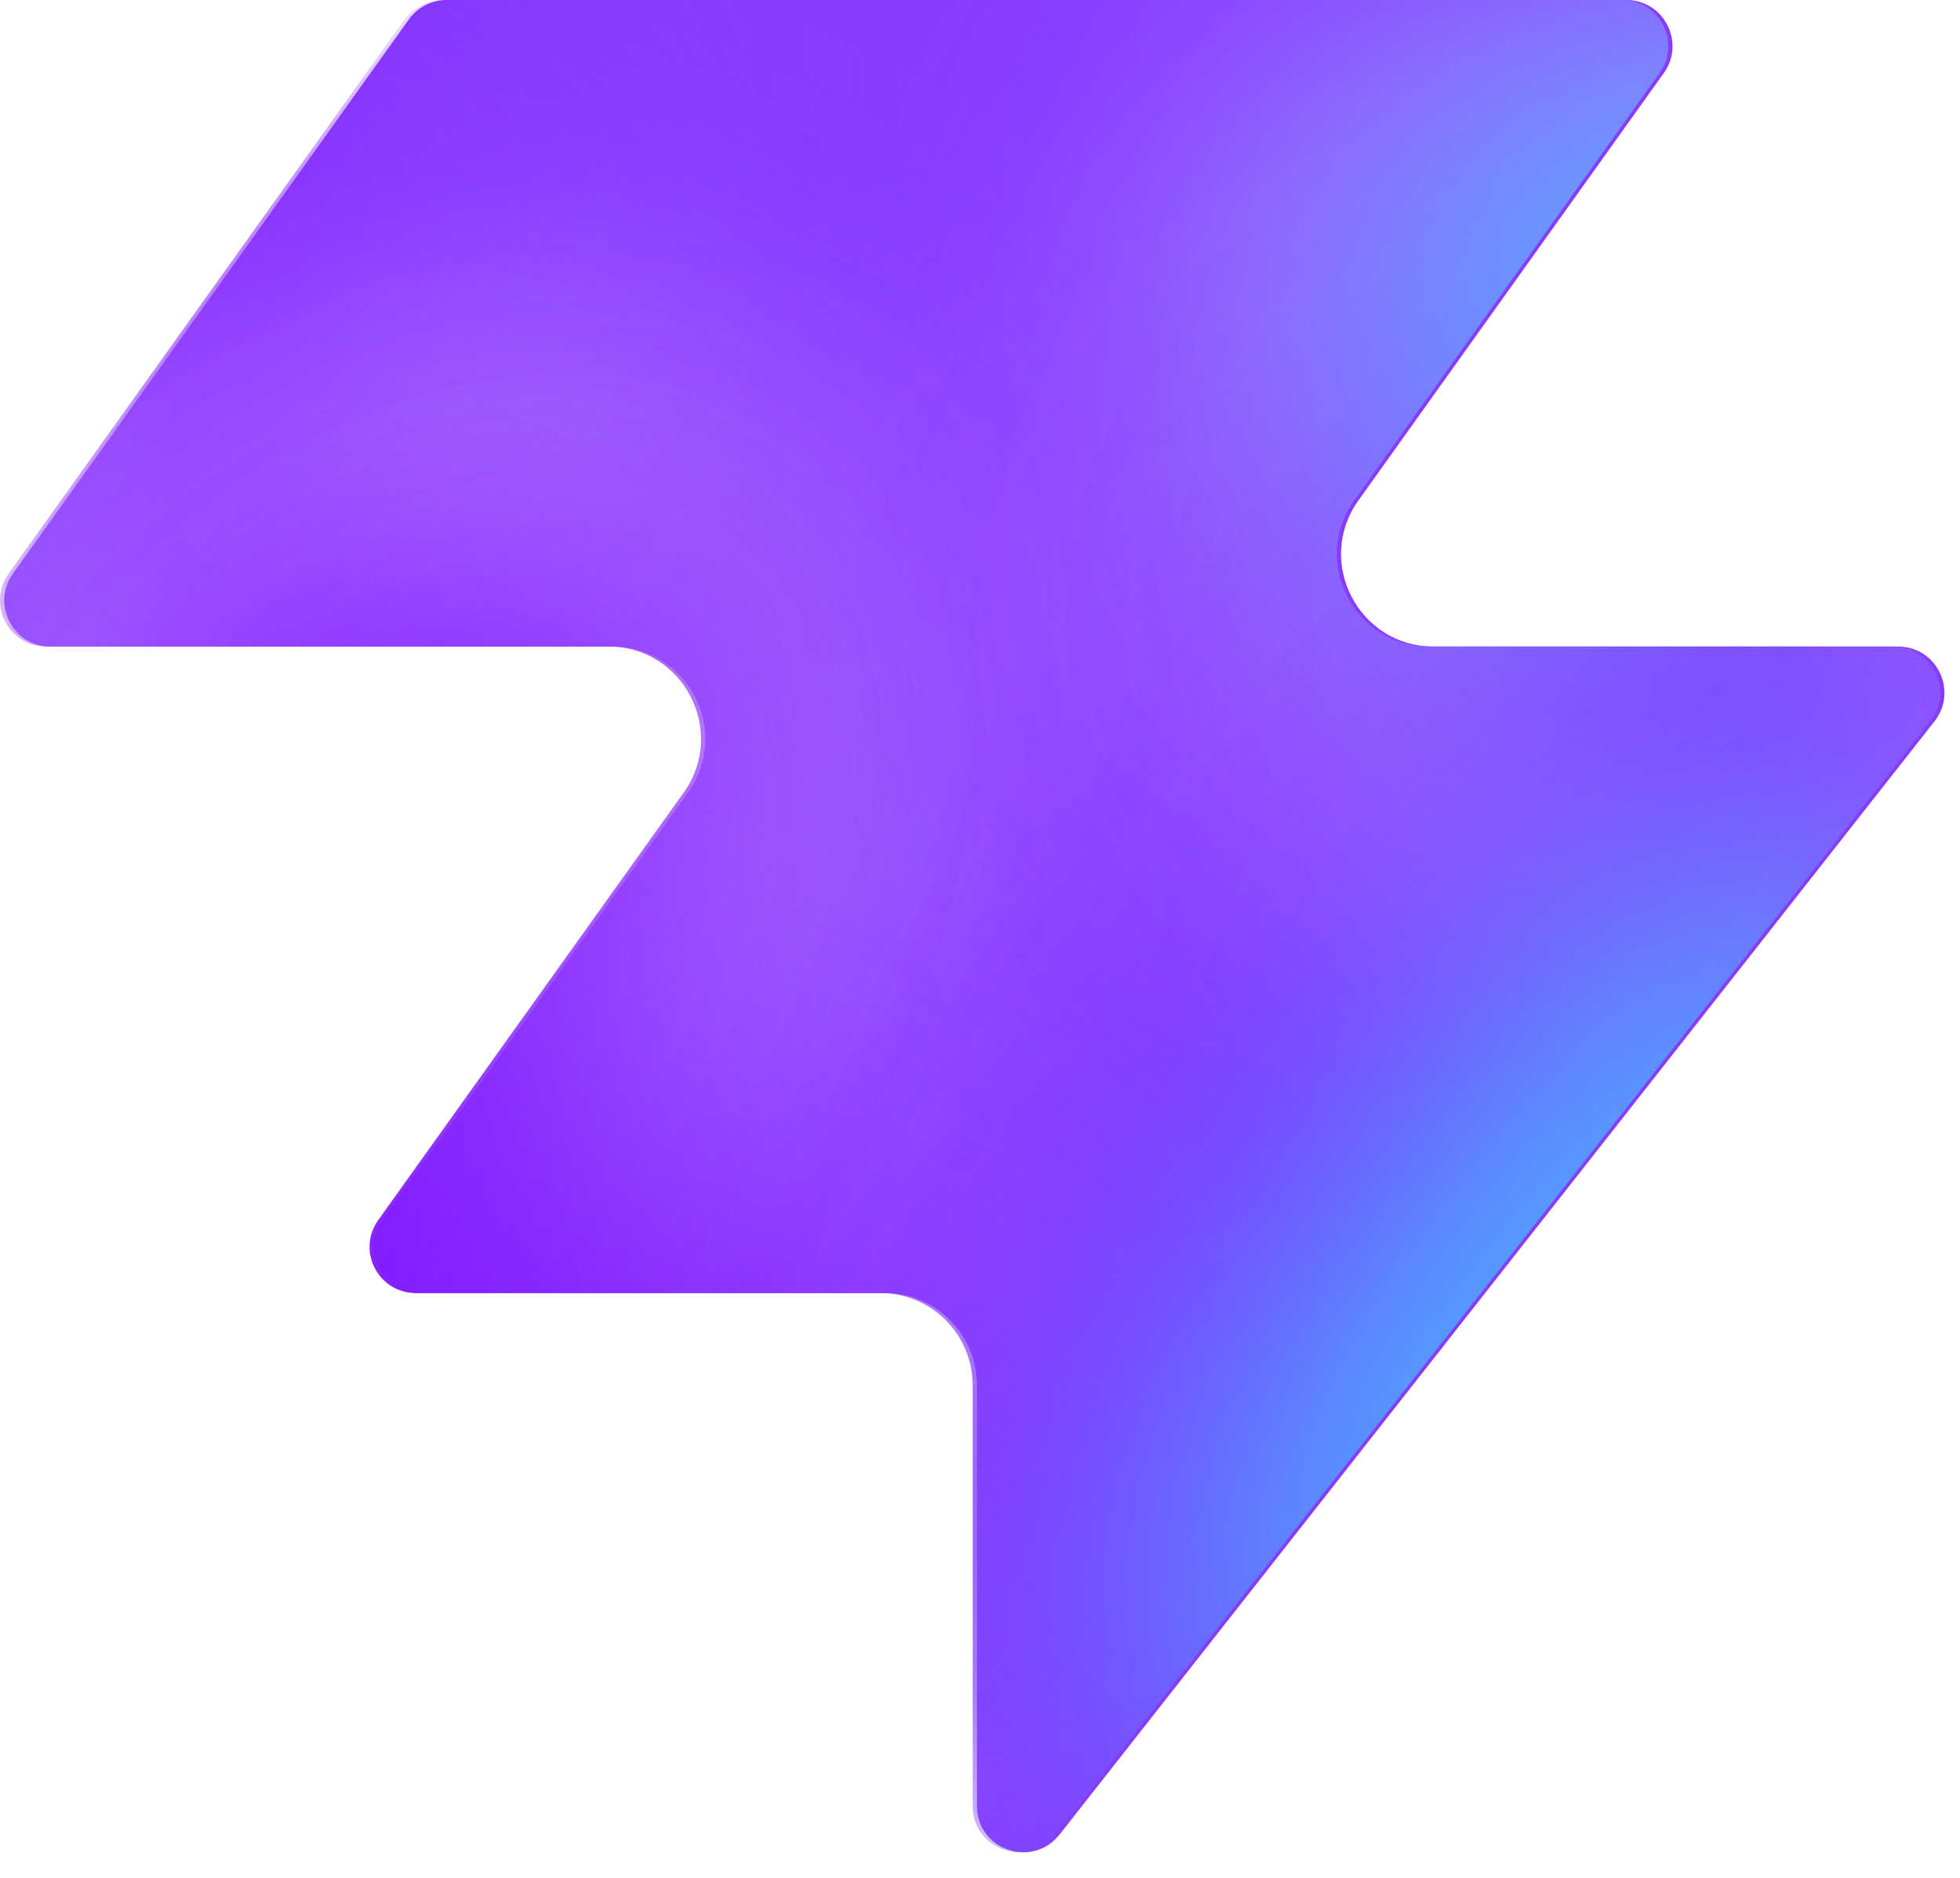
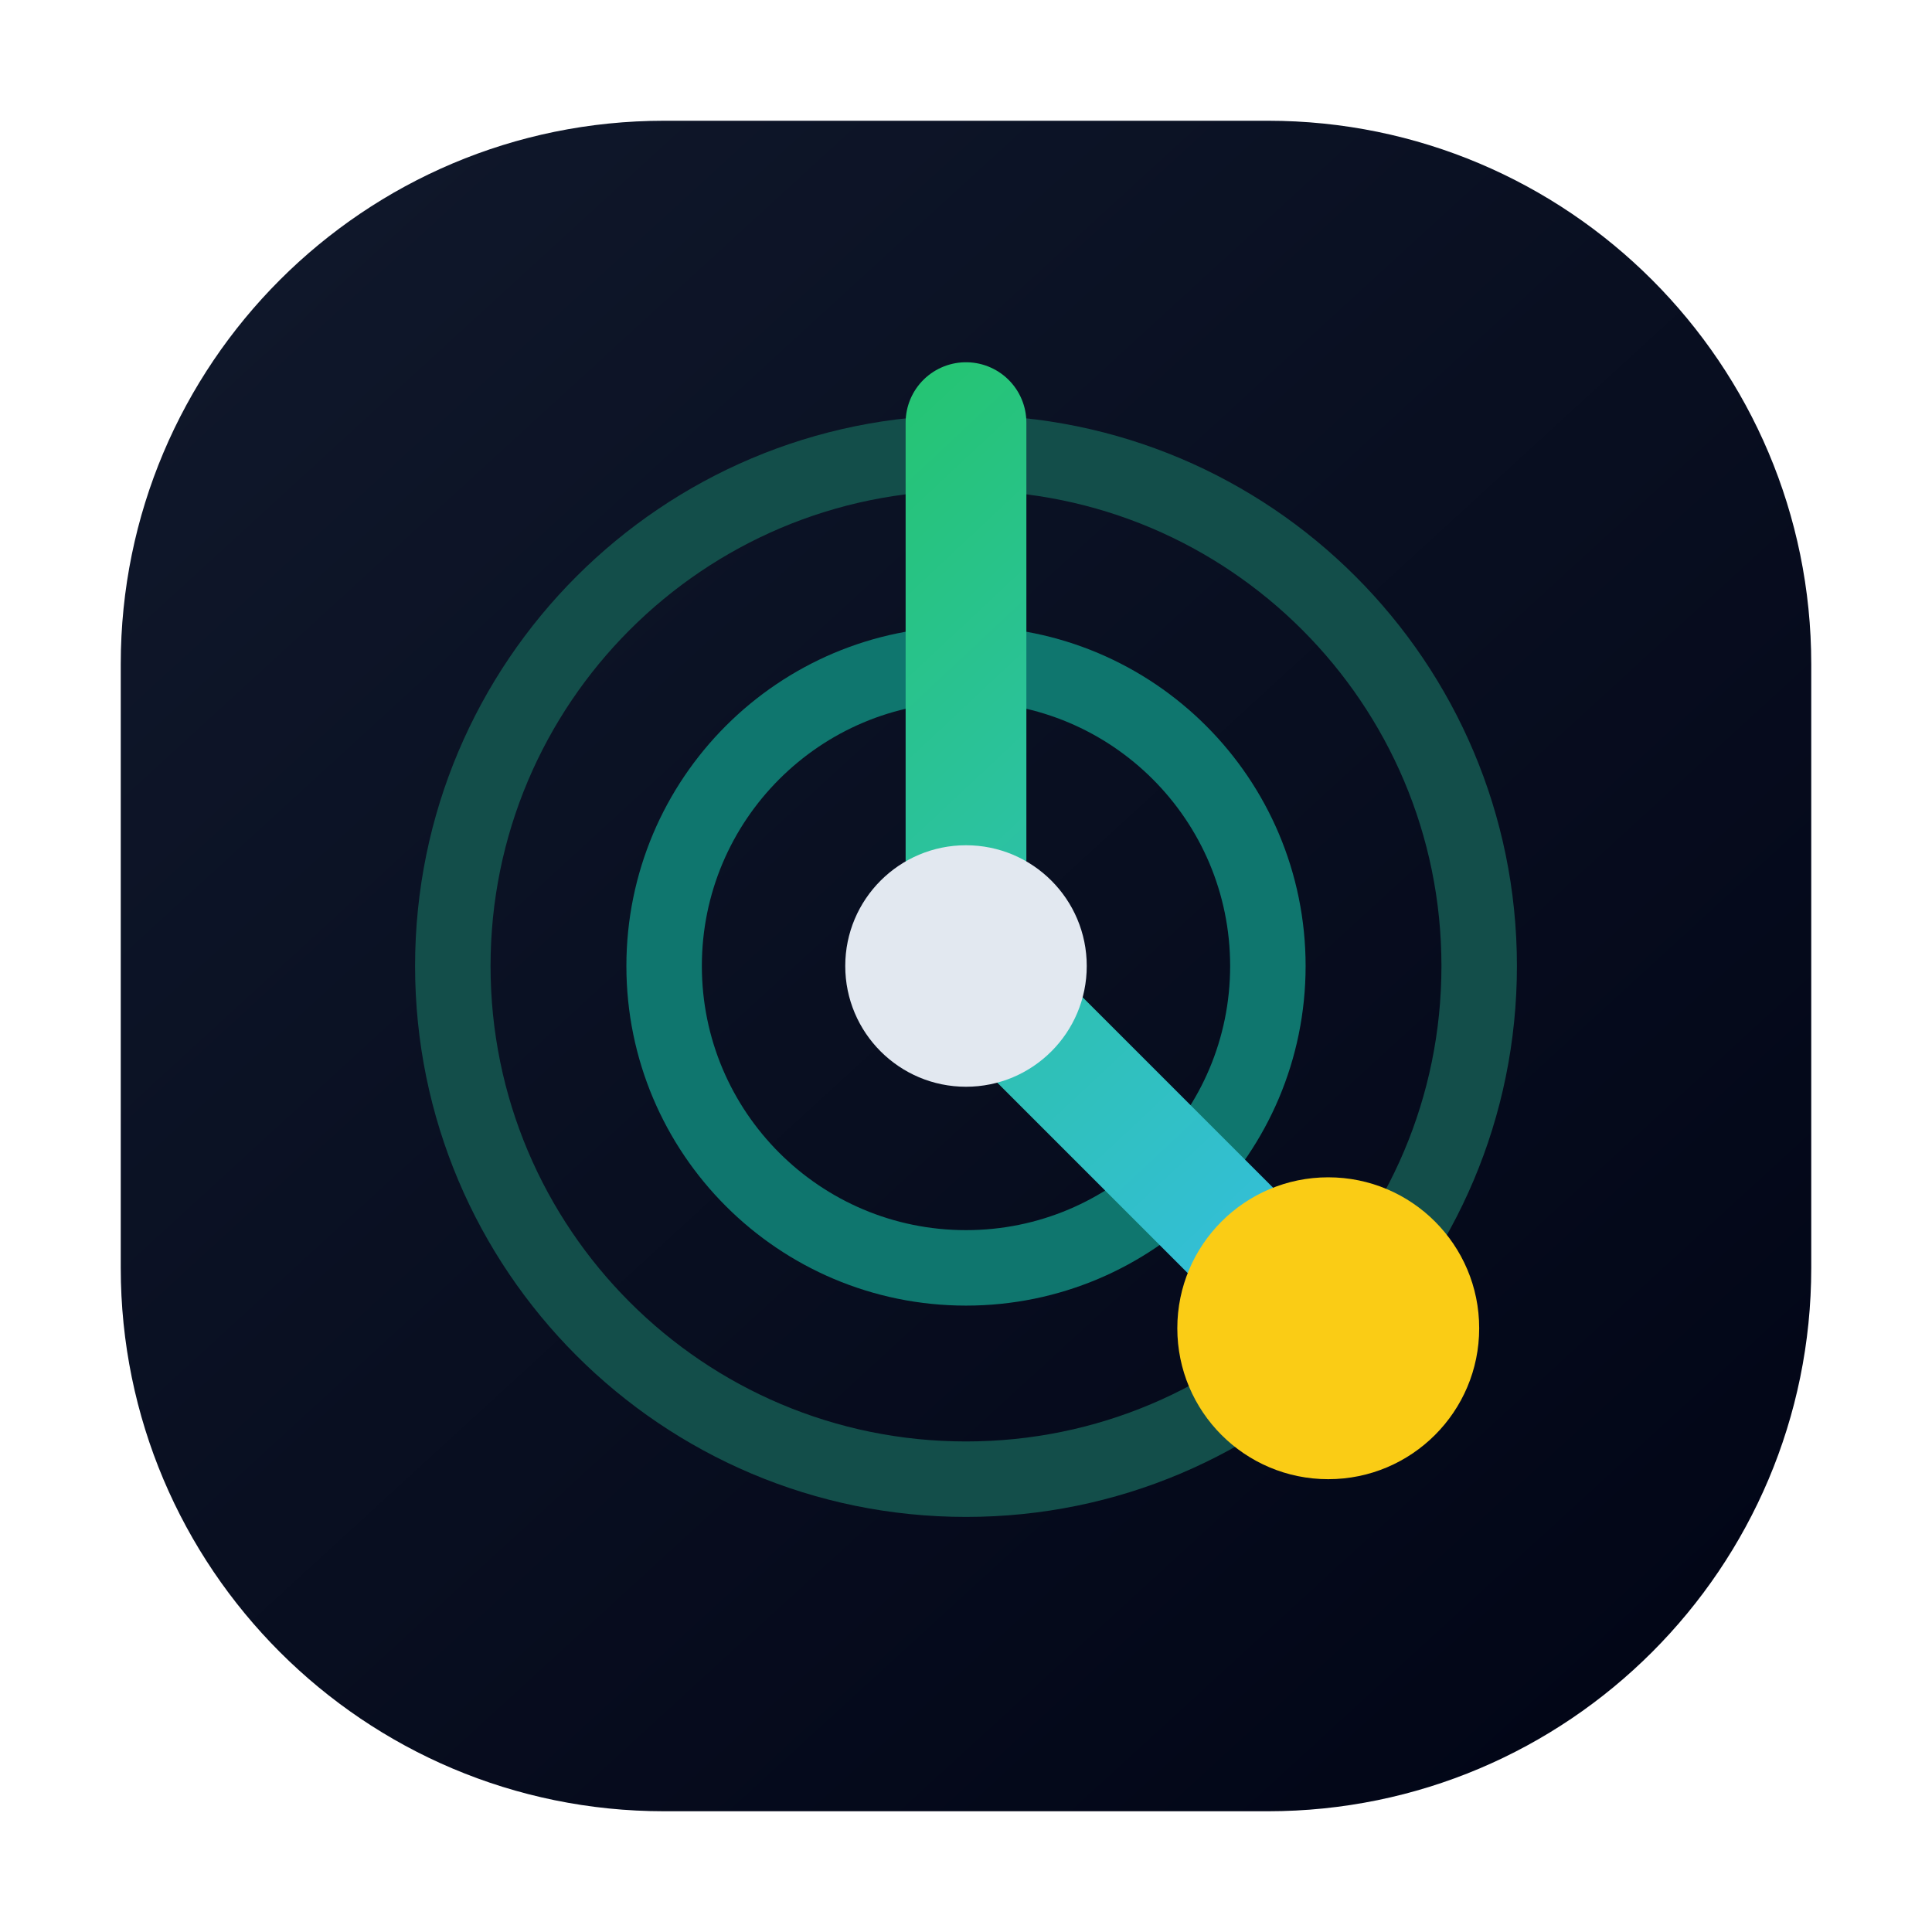
- <svg xmlns="http://www.w3.org/2000/svg" width="48" height="46" fill="none" viewBox="0 0 48 46">
-   <path fill="#863bff" d="M25.946 44.938c-.664.845-2.021.375-2.021-.698V33.937a2.26 2.26 0 0 0-2.262-2.262H10.287c-.92 0-1.456-1.04-.92-1.788l7.48-10.471c1.07-1.497 0-3.578-1.842-3.578H1.237c-.92 0-1.456-1.04-.92-1.788L10.013.474c.214-.297.556-.474.92-.474h28.894c.92 0 1.456 1.04.92 1.788l-7.48 10.471c-1.07 1.498 0 3.579 1.842 3.579h11.377c.943 0 1.473 1.088.89 1.83L25.947 44.94z" style="fill:#863bff;fill:color(display-p3 .525 .23 1);fill-opacity:1" />
-   <mask id="a" width="48" height="46" x="0" y="0" maskUnits="userSpaceOnUse" style="mask-type:alpha">
-     <path fill="#000" d="M25.842 44.938c-.664.844-2.021.375-2.021-.698V33.937a2.26 2.26 0 0 0-2.262-2.262H10.183c-.92 0-1.456-1.04-.92-1.788l7.48-10.471c1.07-1.498 0-3.579-1.842-3.579H1.133c-.92 0-1.456-1.04-.92-1.787L9.91.473c.214-.297.556-.474.92-.474h28.894c.92 0 1.456 1.04.92 1.788l-7.48 10.471c-1.07 1.498 0 3.578 1.842 3.578h11.377c.943 0 1.473 1.088.89 1.832L25.843 44.94z" style="fill:#000;fill-opacity:1" />
-   </mask>
-   <g mask="url(#a)">
-     <g filter="url(#b)">
-       <ellipse cx="5.508" cy="14.704" fill="#ede6ff" rx="5.508" ry="14.704" style="fill:#ede6ff;fill:color(display-p3 .927 .903 1);fill-opacity:1" transform="matrix(.00324 1 1 -.00324 -4.47 31.516)" />
-     </g>
-     <g filter="url(#c)">
-       <ellipse cx="10.399" cy="29.851" fill="#ede6ff" rx="10.399" ry="29.851" style="fill:#ede6ff;fill:color(display-p3 .927 .903 1);fill-opacity:1" transform="matrix(.00324 1 1 -.00324 -39.328 7.883)" />
-     </g>
-     <g filter="url(#d)">
-       <ellipse cx="5.508" cy="30.487" fill="#7e14ff" rx="5.508" ry="30.487" style="fill:#7e14ff;fill:color(display-p3 .492 .077 1);fill-opacity:1" transform="rotate(89.814 -25.913 -14.639)scale(1 -1)" />
-     </g>
-     <g filter="url(#e)">
-       <ellipse cx="5.508" cy="30.599" fill="#7e14ff" rx="5.508" ry="30.599" style="fill:#7e14ff;fill:color(display-p3 .492 .077 1);fill-opacity:1" transform="rotate(89.814 -32.644 -3.334)scale(1 -1)" />
-     </g>
-     <g filter="url(#f)">
-       <ellipse cx="5.508" cy="30.599" fill="#7e14ff" rx="5.508" ry="30.599" style="fill:#7e14ff;fill:color(display-p3 .492 .077 1);fill-opacity:1" transform="matrix(.00324 1 1 -.00324 -34.34 30.47)" />
-     </g>
-     <g filter="url(#g)">
-       <ellipse cx="14.072" cy="22.078" fill="#ede6ff" rx="14.072" ry="22.078" style="fill:#ede6ff;fill:color(display-p3 .927 .903 1);fill-opacity:1" transform="rotate(93.35 24.506 48.493)scale(-1 1)" />
-     </g>
-     <g filter="url(#h)">
-       <ellipse cx="3.47" cy="21.501" fill="#7e14ff" rx="3.47" ry="21.501" style="fill:#7e14ff;fill:color(display-p3 .492 .077 1);fill-opacity:1" transform="rotate(89.009 28.708 47.59)scale(-1 1)" />
-     </g>
-     <g filter="url(#i)">
-       <ellipse cx="3.47" cy="21.501" fill="#7e14ff" rx="3.47" ry="21.501" style="fill:#7e14ff;fill:color(display-p3 .492 .077 1);fill-opacity:1" transform="rotate(89.009 28.708 47.59)scale(-1 1)" />
-     </g>
-     <g filter="url(#j)">
-       <ellipse cx=".387" cy="8.972" fill="#7e14ff" rx="4.407" ry="29.108" style="fill:#7e14ff;fill:color(display-p3 .492 .077 1);fill-opacity:1" transform="rotate(39.51 .387 8.972)" />
-     </g>
-     <g filter="url(#k)">
-       <ellipse cx="47.523" cy="-6.092" fill="#7e14ff" rx="4.407" ry="29.108" style="fill:#7e14ff;fill:color(display-p3 .492 .077 1);fill-opacity:1" transform="rotate(37.892 47.523 -6.092)" />
-     </g>
-     <g filter="url(#l)">
-       <ellipse cx="41.412" cy="6.333" fill="#47bfff" rx="5.971" ry="9.665" style="fill:#47bfff;fill:color(display-p3 .28 .748 1);fill-opacity:1" transform="rotate(37.892 41.412 6.333)" />
-     </g>
-     <g filter="url(#m)">
-       <ellipse cx="-1.879" cy="38.332" fill="#7e14ff" rx="4.407" ry="29.108" style="fill:#7e14ff;fill:color(display-p3 .492 .077 1);fill-opacity:1" transform="rotate(37.892 -1.88 38.332)" />
-     </g>
-     <g filter="url(#n)">
-       <ellipse cx="-1.879" cy="38.332" fill="#7e14ff" rx="4.407" ry="29.108" style="fill:#7e14ff;fill:color(display-p3 .492 .077 1);fill-opacity:1" transform="rotate(37.892 -1.88 38.332)" />
-     </g>
-     <g filter="url(#o)">
-       <ellipse cx="35.651" cy="29.907" fill="#7e14ff" rx="4.407" ry="29.108" style="fill:#7e14ff;fill:color(display-p3 .492 .077 1);fill-opacity:1" transform="rotate(37.892 35.651 29.907)" />
-     </g>
-     <g filter="url(#p)">
-       <ellipse cx="38.418" cy="32.4" fill="#47bfff" rx="5.971" ry="15.297" style="fill:#47bfff;fill:color(display-p3 .28 .748 1);fill-opacity:1" transform="rotate(37.892 38.418 32.4)" />
-     </g>
-   </g>
+ <svg xmlns="http://www.w3.org/2000/svg" viewBox="0 0 64 64" fill="none">
  <defs>
-     <filter id="b" width="60.045" height="41.654" x="-19.77" y="16.149" color-interpolation-filters="sRGB" filterUnits="userSpaceOnUse">
-       <feFlood flood-opacity="0" result="BackgroundImageFix" />
-       <feBlend in="SourceGraphic" in2="BackgroundImageFix" result="shape" />
-       <feGaussianBlur result="effect1_foregroundBlur_2002_17158" stdDeviation="7.659" />
-     </filter>
-     <filter id="c" width="90.34" height="51.437" x="-54.613" y="-7.533" color-interpolation-filters="sRGB" filterUnits="userSpaceOnUse">
-       <feFlood flood-opacity="0" result="BackgroundImageFix" />
-       <feBlend in="SourceGraphic" in2="BackgroundImageFix" result="shape" />
-       <feGaussianBlur result="effect1_foregroundBlur_2002_17158" stdDeviation="7.659" />
-     </filter>
-     <filter id="d" width="79.355" height="29.4" x="-49.64" y="2.03" color-interpolation-filters="sRGB" filterUnits="userSpaceOnUse">
-       <feFlood flood-opacity="0" result="BackgroundImageFix" />
-       <feBlend in="SourceGraphic" in2="BackgroundImageFix" result="shape" />
-       <feGaussianBlur result="effect1_foregroundBlur_2002_17158" stdDeviation="4.596" />
-     </filter>
-     <filter id="e" width="79.579" height="29.4" x="-45.045" y="20.029" color-interpolation-filters="sRGB" filterUnits="userSpaceOnUse">
-       <feFlood flood-opacity="0" result="BackgroundImageFix" />
-       <feBlend in="SourceGraphic" in2="BackgroundImageFix" result="shape" />
-       <feGaussianBlur result="effect1_foregroundBlur_2002_17158" stdDeviation="4.596" />
-     </filter>
-     <filter id="f" width="79.579" height="29.4" x="-43.513" y="21.178" color-interpolation-filters="sRGB" filterUnits="userSpaceOnUse">
-       <feFlood flood-opacity="0" result="BackgroundImageFix" />
-       <feBlend in="SourceGraphic" in2="BackgroundImageFix" result="shape" />
-       <feGaussianBlur result="effect1_foregroundBlur_2002_17158" stdDeviation="4.596" />
-     </filter>
-     <filter id="g" width="74.749" height="58.852" x="15.756" y="-17.901" color-interpolation-filters="sRGB" filterUnits="userSpaceOnUse">
-       <feFlood flood-opacity="0" result="BackgroundImageFix" />
-       <feBlend in="SourceGraphic" in2="BackgroundImageFix" result="shape" />
-       <feGaussianBlur result="effect1_foregroundBlur_2002_17158" stdDeviation="7.659" />
-     </filter>
-     <filter id="h" width="61.377" height="25.362" x="23.548" y="2.284" color-interpolation-filters="sRGB" filterUnits="userSpaceOnUse">
-       <feFlood flood-opacity="0" result="BackgroundImageFix" />
-       <feBlend in="SourceGraphic" in2="BackgroundImageFix" result="shape" />
-       <feGaussianBlur result="effect1_foregroundBlur_2002_17158" stdDeviation="4.596" />
-     </filter>
-     <filter id="i" width="61.377" height="25.362" x="23.548" y="2.284" color-interpolation-filters="sRGB" filterUnits="userSpaceOnUse">
-       <feFlood flood-opacity="0" result="BackgroundImageFix" />
-       <feBlend in="SourceGraphic" in2="BackgroundImageFix" result="shape" />
-       <feGaussianBlur result="effect1_foregroundBlur_2002_17158" stdDeviation="4.596" />
-     </filter>
-     <filter id="j" width="56.045" height="63.649" x="-27.636" y="-22.853" color-interpolation-filters="sRGB" filterUnits="userSpaceOnUse">
-       <feFlood flood-opacity="0" result="BackgroundImageFix" />
-       <feBlend in="SourceGraphic" in2="BackgroundImageFix" result="shape" />
-       <feGaussianBlur result="effect1_foregroundBlur_2002_17158" stdDeviation="4.596" />
-     </filter>
-     <filter id="k" width="54.814" height="64.646" x="20.116" y="-38.415" color-interpolation-filters="sRGB" filterUnits="userSpaceOnUse">
-       <feFlood flood-opacity="0" result="BackgroundImageFix" />
-       <feBlend in="SourceGraphic" in2="BackgroundImageFix" result="shape" />
-       <feGaussianBlur result="effect1_foregroundBlur_2002_17158" stdDeviation="4.596" />
-     </filter>
-     <filter id="l" width="33.541" height="35.313" x="24.641" y="-11.323" color-interpolation-filters="sRGB" filterUnits="userSpaceOnUse">
-       <feFlood flood-opacity="0" result="BackgroundImageFix" />
-       <feBlend in="SourceGraphic" in2="BackgroundImageFix" result="shape" />
-       <feGaussianBlur result="effect1_foregroundBlur_2002_17158" stdDeviation="4.596" />
-     </filter>
-     <filter id="m" width="54.814" height="64.646" x="-29.286" y="6.009" color-interpolation-filters="sRGB" filterUnits="userSpaceOnUse">
-       <feFlood flood-opacity="0" result="BackgroundImageFix" />
-       <feBlend in="SourceGraphic" in2="BackgroundImageFix" result="shape" />
-       <feGaussianBlur result="effect1_foregroundBlur_2002_17158" stdDeviation="4.596" />
-     </filter>
-     <filter id="n" width="54.814" height="64.646" x="-29.286" y="6.009" color-interpolation-filters="sRGB" filterUnits="userSpaceOnUse">
-       <feFlood flood-opacity="0" result="BackgroundImageFix" />
-       <feBlend in="SourceGraphic" in2="BackgroundImageFix" result="shape" />
-       <feGaussianBlur result="effect1_foregroundBlur_2002_17158" stdDeviation="4.596" />
-     </filter>
-     <filter id="o" width="54.814" height="64.646" x="8.244" y="-2.416" color-interpolation-filters="sRGB" filterUnits="userSpaceOnUse">
-       <feFlood flood-opacity="0" result="BackgroundImageFix" />
-       <feBlend in="SourceGraphic" in2="BackgroundImageFix" result="shape" />
-       <feGaussianBlur result="effect1_foregroundBlur_2002_17158" stdDeviation="4.596" />
-     </filter>
-     <filter id="p" width="39.409" height="43.623" x="18.713" y="10.588" color-interpolation-filters="sRGB" filterUnits="userSpaceOnUse">
-       <feFlood flood-opacity="0" result="BackgroundImageFix" />
-       <feBlend in="SourceGraphic" in2="BackgroundImageFix" result="shape" />
-       <feGaussianBlur result="effect1_foregroundBlur_2002_17158" stdDeviation="4.596" />
-     </filter>
+     <linearGradient id="bg" x1="10" y1="8" x2="54" y2="56" gradientUnits="userSpaceOnUse">
+       <stop stop-color="#0f172a" />
+       <stop offset="1" stop-color="#020617" />
+     </linearGradient>
+     <linearGradient id="beam" x1="18" y1="16" x2="48" y2="48" gradientUnits="userSpaceOnUse">
+       <stop stop-color="#22c55e" />
+       <stop offset="1" stop-color="#38bdf8" />
+     </linearGradient>
  </defs>
+   <rect x="4" y="4" width="56" height="56" rx="18" fill="url(#bg)" />
+   <circle cx="32" cy="32" r="17" stroke="#134e4a" stroke-width="2.5" />
+   <circle cx="32" cy="32" r="10" stroke="#0f766e" stroke-width="2.5" />
+   <path d="M32 14v18l12 12" stroke="url(#beam)" stroke-width="4" stroke-linecap="round" stroke-linejoin="round" />
+   <circle cx="44" cy="44" r="5" fill="#facc15" />
+   <circle cx="32" cy="32" r="4" fill="#e2e8f0" />
</svg>
